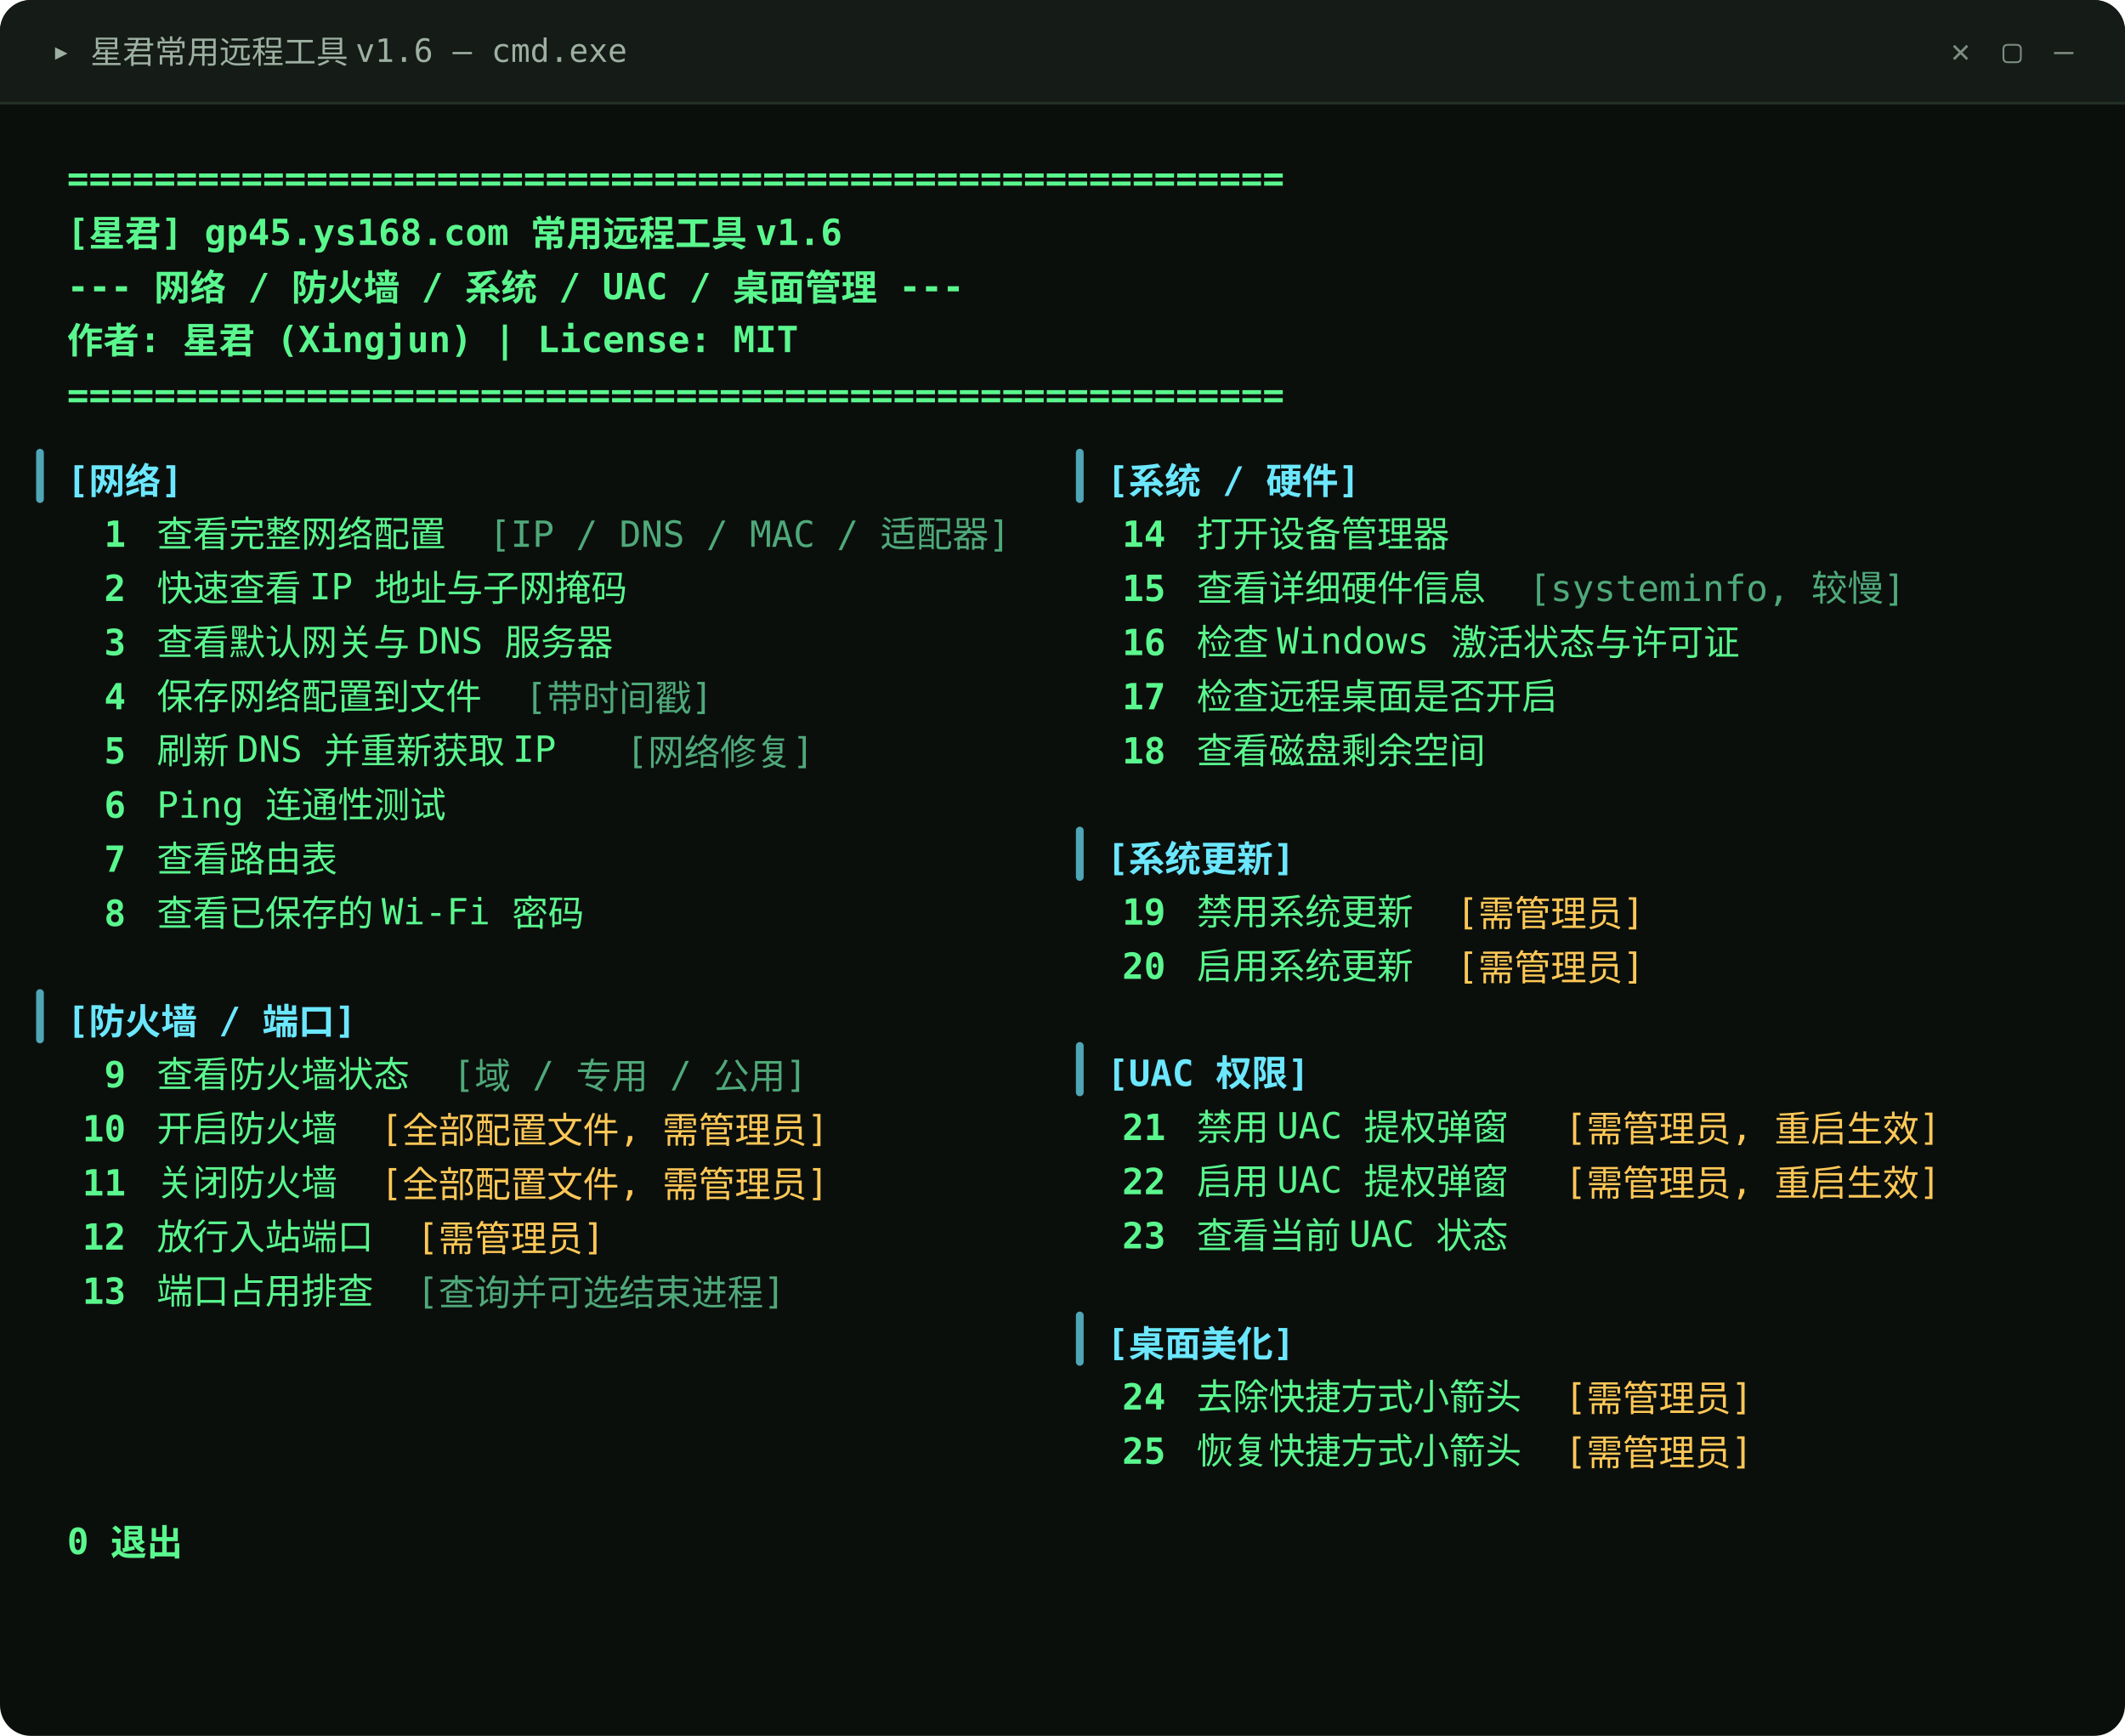
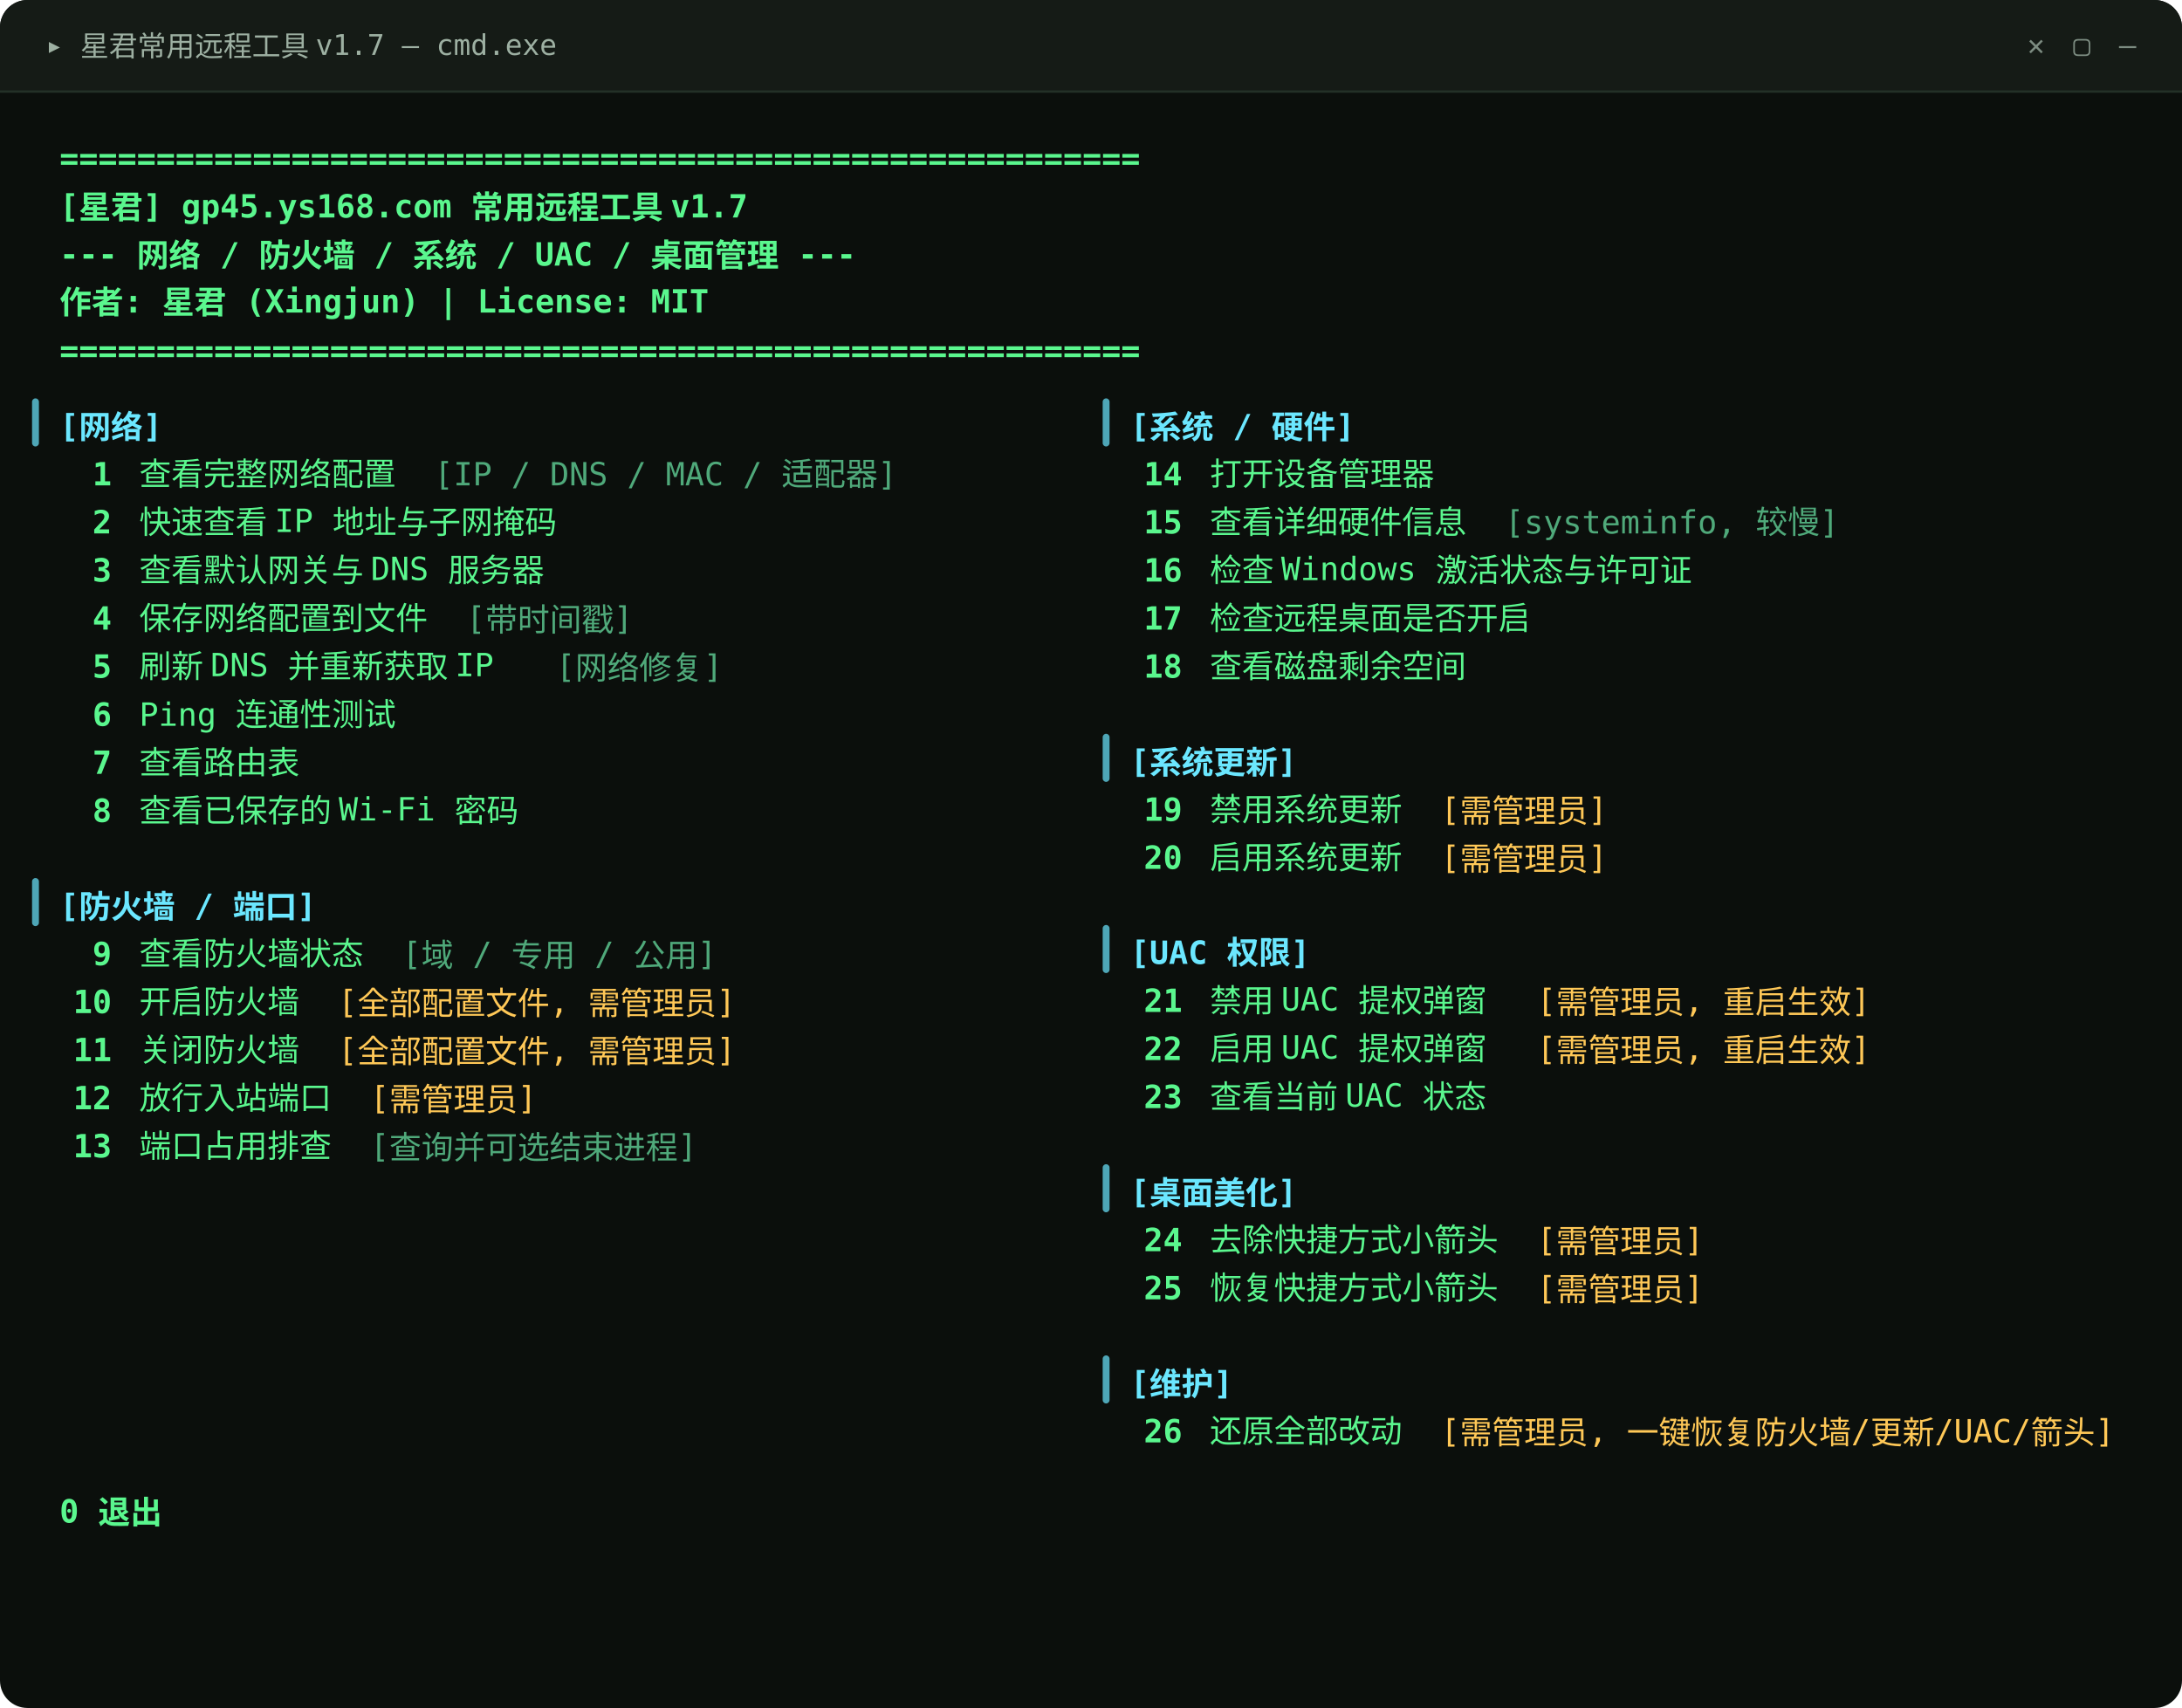
- <svg xmlns="http://www.w3.org/2000/svg" width="824" height="673" viewBox="0 0 824 673" role="img" aria-label="星君常用远程工具 v1.6 菜单界面">
-   <rect x="0" y="0" width="824" height="673" rx="12" fill="#0B0F0C" />
-   <rect x="0" y="0" width="824" height="40" rx="12" fill="#151B16" />
-   <rect x="0" y="28" width="824" height="12" fill="#151B16" />
-   <line x1="0" y1="40" x2="824" y2="40" stroke="#233027" stroke-width="1" />
-   <text x="20" y="24" font-size="12.5" fill="#9DB0A2" font-family="ui-monospace,SFMono-Regular,Menlo,Consolas,'PingFang SC','Microsoft YaHei',monospace">▸ 星君常用远程工具 v1.6  —  cmd.exe</text>
-   <text x="804" y="24" text-anchor="end" font-size="12.5" fill="#7C8C81" font-family="ui-monospace,SFMono-Regular,Menlo,Consolas,'PingFang SC','Microsoft YaHei',monospace">—</text>
-   <text x="784" y="24" text-anchor="end" font-size="12.5" fill="#7C8C81" font-family="ui-monospace,SFMono-Regular,Menlo,Consolas,'PingFang SC','Microsoft YaHei',monospace">▢</text>
-   <text x="764" y="24" text-anchor="end" font-size="12.5" fill="#7C8C81" font-family="ui-monospace,SFMono-Regular,Menlo,Consolas,'PingFang SC','Microsoft YaHei',monospace">✕</text>
+ <svg xmlns="http://www.w3.org/2000/svg" width="953" height="746" viewBox="0 0 953 746" role="img" aria-label="星君常用远程工具 v1.6 菜单界面">
+   <rect x="0" y="0" width="953" height="746" rx="12" fill="#0B0F0C" />
+   <rect x="0" y="0" width="953" height="40" rx="12" fill="#151B16" />
+   <rect x="0" y="28" width="953" height="12" fill="#151B16" />
+   <line x1="0" y1="40" x2="953" y2="40" stroke="#233027" stroke-width="1" />
+   <text x="20" y="24" font-size="12.5" fill="#9DB0A2" font-family="ui-monospace,SFMono-Regular,Menlo,Consolas,'PingFang SC','Microsoft YaHei',monospace">▸ 星君常用远程工具 v1.7  —  cmd.exe</text>
+   <text x="933" y="24" text-anchor="end" font-size="12.5" fill="#7C8C81" font-family="ui-monospace,SFMono-Regular,Menlo,Consolas,'PingFang SC','Microsoft YaHei',monospace">—</text>
+   <text x="913" y="24" text-anchor="end" font-size="12.5" fill="#7C8C81" font-family="ui-monospace,SFMono-Regular,Menlo,Consolas,'PingFang SC','Microsoft YaHei',monospace">▢</text>
+   <text x="893" y="24" text-anchor="end" font-size="12.5" fill="#7C8C81" font-family="ui-monospace,SFMono-Regular,Menlo,Consolas,'PingFang SC','Microsoft YaHei',monospace">✕</text>
  <text x="26.0" y="74.0" fill="#5AF78E" font-size="14.0" font-weight="700" font-family="ui-monospace,SFMono-Regular,Menlo,Consolas,'PingFang SC','Microsoft YaHei',monospace">========================================================</text>
-   <text x="26.0" y="95.0" fill="#5AF78E" font-size="14.0" font-weight="700" font-family="ui-monospace,SFMono-Regular,Menlo,Consolas,'PingFang SC','Microsoft YaHei',monospace">   [星君] gp45.ys168.com  常用远程工具 v1.6</text>
+   <text x="26.0" y="95.0" fill="#5AF78E" font-size="14.0" font-weight="700" font-family="ui-monospace,SFMono-Regular,Menlo,Consolas,'PingFang SC','Microsoft YaHei',monospace">   [星君] gp45.ys168.com  常用远程工具 v1.7</text>
  <text x="26.0" y="116.0" fill="#5AF78E" font-size="14.0" font-weight="700" font-family="ui-monospace,SFMono-Regular,Menlo,Consolas,'PingFang SC','Microsoft YaHei',monospace">   ---  网络 / 防火墙 / 系统 / UAC / 桌面管理  ---</text>
  <text x="26.0" y="137.0" fill="#5AF78E" font-size="14.0" font-weight="700" font-family="ui-monospace,SFMono-Regular,Menlo,Consolas,'PingFang SC','Microsoft YaHei',monospace">   作者: 星君 (Xingjun)  |  License: MIT</text>
  <text x="26.0" y="158.0" fill="#5AF78E" font-size="14.0" font-weight="700" font-family="ui-monospace,SFMono-Regular,Menlo,Consolas,'PingFang SC','Microsoft YaHei',monospace">========================================================</text>
  <rect x="14.0" y="174.0" width="3" height="21.0" rx="1.5" fill="#6BE7FF" opacity="0.7" />
  <text x="26.0" y="191.0" fill="#6BE7FF" font-size="14.0" font-weight="700" font-family="ui-monospace,SFMono-Regular,Menlo,Consolas,'PingFang SC','Microsoft YaHei',monospace">[网络]</text>
  <text x="48.8" y="212.0" fill="#5AF78E" font-size="14.0" font-weight="700" text-anchor="end" font-family="ui-monospace,SFMono-Regular,Menlo,Consolas,'PingFang SC','Microsoft YaHei',monospace">1</text>
  <text x="60.8" y="212.0" fill="#5AF78E" font-size="14.0" font-family="ui-monospace,SFMono-Regular,Menlo,Consolas,'PingFang SC','Microsoft YaHei',monospace">查看完整网络配置</text>
  <text x="189.6" y="212.0" fill="#4FA97A" font-size="14.0" font-family="ui-monospace,SFMono-Regular,Menlo,Consolas,'PingFang SC','Microsoft YaHei',monospace">[IP / DNS / MAC / 适配器]</text>
  <text x="48.8" y="233.0" fill="#5AF78E" font-size="14.0" font-weight="700" text-anchor="end" font-family="ui-monospace,SFMono-Regular,Menlo,Consolas,'PingFang SC','Microsoft YaHei',monospace">2</text>
  <text x="60.8" y="233.0" fill="#5AF78E" font-size="14.0" font-family="ui-monospace,SFMono-Regular,Menlo,Consolas,'PingFang SC','Microsoft YaHei',monospace">快速查看 IP 地址与子网掩码</text>
  <text x="48.8" y="254.0" fill="#5AF78E" font-size="14.0" font-weight="700" text-anchor="end" font-family="ui-monospace,SFMono-Regular,Menlo,Consolas,'PingFang SC','Microsoft YaHei',monospace">3</text>
  <text x="60.8" y="254.0" fill="#5AF78E" font-size="14.0" font-family="ui-monospace,SFMono-Regular,Menlo,Consolas,'PingFang SC','Microsoft YaHei',monospace">查看默认网关与 DNS 服务器</text>
  <text x="48.8" y="275.0" fill="#5AF78E" font-size="14.0" font-weight="700" text-anchor="end" font-family="ui-monospace,SFMono-Regular,Menlo,Consolas,'PingFang SC','Microsoft YaHei',monospace">4</text>
  <text x="60.8" y="275.0" fill="#5AF78E" font-size="14.0" font-family="ui-monospace,SFMono-Regular,Menlo,Consolas,'PingFang SC','Microsoft YaHei',monospace">保存网络配置到文件</text>
  <text x="203.6" y="275.0" fill="#4FA97A" font-size="14.0" font-family="ui-monospace,SFMono-Regular,Menlo,Consolas,'PingFang SC','Microsoft YaHei',monospace">[带时间戳]</text>
  <text x="48.8" y="296.0" fill="#5AF78E" font-size="14.0" font-weight="700" text-anchor="end" font-family="ui-monospace,SFMono-Regular,Menlo,Consolas,'PingFang SC','Microsoft YaHei',monospace">5</text>
  <text x="60.8" y="296.0" fill="#5AF78E" font-size="14.0" font-family="ui-monospace,SFMono-Regular,Menlo,Consolas,'PingFang SC','Microsoft YaHei',monospace">刷新 DNS 并重新获取 IP</text>
  <text x="242.8" y="296.0" fill="#4FA97A" font-size="14.0" font-family="ui-monospace,SFMono-Regular,Menlo,Consolas,'PingFang SC','Microsoft YaHei',monospace">[网络修复]</text>
  <text x="48.8" y="317.0" fill="#5AF78E" font-size="14.0" font-weight="700" text-anchor="end" font-family="ui-monospace,SFMono-Regular,Menlo,Consolas,'PingFang SC','Microsoft YaHei',monospace">6</text>
  <text x="60.8" y="317.0" fill="#5AF78E" font-size="14.0" font-family="ui-monospace,SFMono-Regular,Menlo,Consolas,'PingFang SC','Microsoft YaHei',monospace">Ping 连通性测试</text>
  <text x="48.8" y="338.0" fill="#5AF78E" font-size="14.0" font-weight="700" text-anchor="end" font-family="ui-monospace,SFMono-Regular,Menlo,Consolas,'PingFang SC','Microsoft YaHei',monospace">7</text>
  <text x="60.8" y="338.0" fill="#5AF78E" font-size="14.0" font-family="ui-monospace,SFMono-Regular,Menlo,Consolas,'PingFang SC','Microsoft YaHei',monospace">查看路由表</text>
  <text x="48.8" y="359.0" fill="#5AF78E" font-size="14.0" font-weight="700" text-anchor="end" font-family="ui-monospace,SFMono-Regular,Menlo,Consolas,'PingFang SC','Microsoft YaHei',monospace">8</text>
  <text x="60.8" y="359.0" fill="#5AF78E" font-size="14.0" font-family="ui-monospace,SFMono-Regular,Menlo,Consolas,'PingFang SC','Microsoft YaHei',monospace">查看已保存的 Wi-Fi 密码</text>
  <rect x="14.0" y="383.5" width="3" height="21.0" rx="1.5" fill="#6BE7FF" opacity="0.7" />
  <text x="26.0" y="400.5" fill="#6BE7FF" font-size="14.0" font-weight="700" font-family="ui-monospace,SFMono-Regular,Menlo,Consolas,'PingFang SC','Microsoft YaHei',monospace">[防火墙 / 端口]</text>
  <text x="48.8" y="421.5" fill="#5AF78E" font-size="14.0" font-weight="700" text-anchor="end" font-family="ui-monospace,SFMono-Regular,Menlo,Consolas,'PingFang SC','Microsoft YaHei',monospace">9</text>
  <text x="60.8" y="421.5" fill="#5AF78E" font-size="14.0" font-family="ui-monospace,SFMono-Regular,Menlo,Consolas,'PingFang SC','Microsoft YaHei',monospace">查看防火墙状态</text>
  <text x="175.6" y="421.5" fill="#4FA97A" font-size="14.0" font-family="ui-monospace,SFMono-Regular,Menlo,Consolas,'PingFang SC','Microsoft YaHei',monospace">[域 / 专用 / 公用]</text>
  <text x="48.8" y="442.5" fill="#5AF78E" font-size="14.0" font-weight="700" text-anchor="end" font-family="ui-monospace,SFMono-Regular,Menlo,Consolas,'PingFang SC','Microsoft YaHei',monospace">10</text>
  <text x="60.8" y="442.5" fill="#5AF78E" font-size="14.0" font-family="ui-monospace,SFMono-Regular,Menlo,Consolas,'PingFang SC','Microsoft YaHei',monospace">开启防火墙</text>
  <text x="147.6" y="442.5" fill="#FFC857" font-size="14.0" font-family="ui-monospace,SFMono-Regular,Menlo,Consolas,'PingFang SC','Microsoft YaHei',monospace">[全部配置文件, 需管理员]</text>
  <text x="48.8" y="463.5" fill="#5AF78E" font-size="14.0" font-weight="700" text-anchor="end" font-family="ui-monospace,SFMono-Regular,Menlo,Consolas,'PingFang SC','Microsoft YaHei',monospace">11</text>
  <text x="60.8" y="463.5" fill="#5AF78E" font-size="14.0" font-family="ui-monospace,SFMono-Regular,Menlo,Consolas,'PingFang SC','Microsoft YaHei',monospace">关闭防火墙</text>
  <text x="147.6" y="463.5" fill="#FFC857" font-size="14.0" font-family="ui-monospace,SFMono-Regular,Menlo,Consolas,'PingFang SC','Microsoft YaHei',monospace">[全部配置文件, 需管理员]</text>
  <text x="48.8" y="484.5" fill="#5AF78E" font-size="14.0" font-weight="700" text-anchor="end" font-family="ui-monospace,SFMono-Regular,Menlo,Consolas,'PingFang SC','Microsoft YaHei',monospace">12</text>
  <text x="60.8" y="484.5" fill="#5AF78E" font-size="14.0" font-family="ui-monospace,SFMono-Regular,Menlo,Consolas,'PingFang SC','Microsoft YaHei',monospace">放行入站端口</text>
  <text x="161.6" y="484.5" fill="#FFC857" font-size="14.0" font-family="ui-monospace,SFMono-Regular,Menlo,Consolas,'PingFang SC','Microsoft YaHei',monospace">[需管理员]</text>
  <text x="48.8" y="505.5" fill="#5AF78E" font-size="14.0" font-weight="700" text-anchor="end" font-family="ui-monospace,SFMono-Regular,Menlo,Consolas,'PingFang SC','Microsoft YaHei',monospace">13</text>
  <text x="60.8" y="505.5" fill="#5AF78E" font-size="14.0" font-family="ui-monospace,SFMono-Regular,Menlo,Consolas,'PingFang SC','Microsoft YaHei',monospace">端口占用排查</text>
  <text x="161.6" y="505.5" fill="#4FA97A" font-size="14.0" font-family="ui-monospace,SFMono-Regular,Menlo,Consolas,'PingFang SC','Microsoft YaHei',monospace">[查询并可选结束进程]</text>
-   <rect x="417.2" y="174.0" width="3" height="21.0" rx="1.5" fill="#6BE7FF" opacity="0.7" />
-   <text x="429.2" y="191.0" fill="#6BE7FF" font-size="14.0" font-weight="700" font-family="ui-monospace,SFMono-Regular,Menlo,Consolas,'PingFang SC','Microsoft YaHei',monospace">[系统 / 硬件]</text>
-   <text x="452.0" y="212.0" fill="#5AF78E" font-size="14.0" font-weight="700" text-anchor="end" font-family="ui-monospace,SFMono-Regular,Menlo,Consolas,'PingFang SC','Microsoft YaHei',monospace">14</text>
-   <text x="464.0" y="212.0" fill="#5AF78E" font-size="14.0" font-family="ui-monospace,SFMono-Regular,Menlo,Consolas,'PingFang SC','Microsoft YaHei',monospace">打开设备管理器</text>
-   <text x="452.0" y="233.0" fill="#5AF78E" font-size="14.0" font-weight="700" text-anchor="end" font-family="ui-monospace,SFMono-Regular,Menlo,Consolas,'PingFang SC','Microsoft YaHei',monospace">15</text>
-   <text x="464.0" y="233.0" fill="#5AF78E" font-size="14.0" font-family="ui-monospace,SFMono-Regular,Menlo,Consolas,'PingFang SC','Microsoft YaHei',monospace">查看详细硬件信息</text>
-   <text x="592.8" y="233.0" fill="#4FA97A" font-size="14.0" font-family="ui-monospace,SFMono-Regular,Menlo,Consolas,'PingFang SC','Microsoft YaHei',monospace">[systeminfo, 较慢]</text>
-   <text x="452.0" y="254.0" fill="#5AF78E" font-size="14.0" font-weight="700" text-anchor="end" font-family="ui-monospace,SFMono-Regular,Menlo,Consolas,'PingFang SC','Microsoft YaHei',monospace">16</text>
-   <text x="464.0" y="254.0" fill="#5AF78E" font-size="14.0" font-family="ui-monospace,SFMono-Regular,Menlo,Consolas,'PingFang SC','Microsoft YaHei',monospace">检查 Windows 激活状态与许可证</text>
-   <text x="452.0" y="275.0" fill="#5AF78E" font-size="14.0" font-weight="700" text-anchor="end" font-family="ui-monospace,SFMono-Regular,Menlo,Consolas,'PingFang SC','Microsoft YaHei',monospace">17</text>
-   <text x="464.0" y="275.0" fill="#5AF78E" font-size="14.0" font-family="ui-monospace,SFMono-Regular,Menlo,Consolas,'PingFang SC','Microsoft YaHei',monospace">检查远程桌面是否开启</text>
-   <text x="452.0" y="296.0" fill="#5AF78E" font-size="14.0" font-weight="700" text-anchor="end" font-family="ui-monospace,SFMono-Regular,Menlo,Consolas,'PingFang SC','Microsoft YaHei',monospace">18</text>
-   <text x="464.0" y="296.0" fill="#5AF78E" font-size="14.0" font-family="ui-monospace,SFMono-Regular,Menlo,Consolas,'PingFang SC','Microsoft YaHei',monospace">查看磁盘剩余空间</text>
-   <rect x="417.2" y="320.5" width="3" height="21.0" rx="1.5" fill="#6BE7FF" opacity="0.7" />
-   <text x="429.2" y="337.5" fill="#6BE7FF" font-size="14.0" font-weight="700" font-family="ui-monospace,SFMono-Regular,Menlo,Consolas,'PingFang SC','Microsoft YaHei',monospace">[系统更新]</text>
-   <text x="452.0" y="358.5" fill="#5AF78E" font-size="14.0" font-weight="700" text-anchor="end" font-family="ui-monospace,SFMono-Regular,Menlo,Consolas,'PingFang SC','Microsoft YaHei',monospace">19</text>
-   <text x="464.0" y="358.5" fill="#5AF78E" font-size="14.0" font-family="ui-monospace,SFMono-Regular,Menlo,Consolas,'PingFang SC','Microsoft YaHei',monospace">禁用系统更新</text>
-   <text x="564.8" y="358.5" fill="#FFC857" font-size="14.0" font-family="ui-monospace,SFMono-Regular,Menlo,Consolas,'PingFang SC','Microsoft YaHei',monospace">[需管理员]</text>
-   <text x="452.0" y="379.5" fill="#5AF78E" font-size="14.0" font-weight="700" text-anchor="end" font-family="ui-monospace,SFMono-Regular,Menlo,Consolas,'PingFang SC','Microsoft YaHei',monospace">20</text>
-   <text x="464.0" y="379.5" fill="#5AF78E" font-size="14.0" font-family="ui-monospace,SFMono-Regular,Menlo,Consolas,'PingFang SC','Microsoft YaHei',monospace">启用系统更新</text>
-   <text x="564.8" y="379.5" fill="#FFC857" font-size="14.0" font-family="ui-monospace,SFMono-Regular,Menlo,Consolas,'PingFang SC','Microsoft YaHei',monospace">[需管理员]</text>
-   <rect x="417.2" y="404.0" width="3" height="21.0" rx="1.5" fill="#6BE7FF" opacity="0.7" />
-   <text x="429.2" y="421.0" fill="#6BE7FF" font-size="14.0" font-weight="700" font-family="ui-monospace,SFMono-Regular,Menlo,Consolas,'PingFang SC','Microsoft YaHei',monospace">[UAC 权限]</text>
-   <text x="452.0" y="442.0" fill="#5AF78E" font-size="14.0" font-weight="700" text-anchor="end" font-family="ui-monospace,SFMono-Regular,Menlo,Consolas,'PingFang SC','Microsoft YaHei',monospace">21</text>
-   <text x="464.0" y="442.0" fill="#5AF78E" font-size="14.0" font-family="ui-monospace,SFMono-Regular,Menlo,Consolas,'PingFang SC','Microsoft YaHei',monospace">禁用 UAC 提权弹窗</text>
-   <text x="606.8" y="442.0" fill="#FFC857" font-size="14.0" font-family="ui-monospace,SFMono-Regular,Menlo,Consolas,'PingFang SC','Microsoft YaHei',monospace">[需管理员, 重启生效]</text>
-   <text x="452.0" y="463.0" fill="#5AF78E" font-size="14.0" font-weight="700" text-anchor="end" font-family="ui-monospace,SFMono-Regular,Menlo,Consolas,'PingFang SC','Microsoft YaHei',monospace">22</text>
-   <text x="464.0" y="463.0" fill="#5AF78E" font-size="14.0" font-family="ui-monospace,SFMono-Regular,Menlo,Consolas,'PingFang SC','Microsoft YaHei',monospace">启用 UAC 提权弹窗</text>
-   <text x="606.8" y="463.0" fill="#FFC857" font-size="14.0" font-family="ui-monospace,SFMono-Regular,Menlo,Consolas,'PingFang SC','Microsoft YaHei',monospace">[需管理员, 重启生效]</text>
-   <text x="452.0" y="484.0" fill="#5AF78E" font-size="14.0" font-weight="700" text-anchor="end" font-family="ui-monospace,SFMono-Regular,Menlo,Consolas,'PingFang SC','Microsoft YaHei',monospace">23</text>
-   <text x="464.0" y="484.0" fill="#5AF78E" font-size="14.0" font-family="ui-monospace,SFMono-Regular,Menlo,Consolas,'PingFang SC','Microsoft YaHei',monospace">查看当前 UAC 状态</text>
-   <rect x="417.2" y="508.5" width="3" height="21.0" rx="1.5" fill="#6BE7FF" opacity="0.7" />
-   <text x="429.2" y="525.5" fill="#6BE7FF" font-size="14.0" font-weight="700" font-family="ui-monospace,SFMono-Regular,Menlo,Consolas,'PingFang SC','Microsoft YaHei',monospace">[桌面美化]</text>
-   <text x="452.0" y="546.5" fill="#5AF78E" font-size="14.0" font-weight="700" text-anchor="end" font-family="ui-monospace,SFMono-Regular,Menlo,Consolas,'PingFang SC','Microsoft YaHei',monospace">24</text>
-   <text x="464.0" y="546.5" fill="#5AF78E" font-size="14.0" font-family="ui-monospace,SFMono-Regular,Menlo,Consolas,'PingFang SC','Microsoft YaHei',monospace">去除快捷方式小箭头</text>
-   <text x="606.8" y="546.5" fill="#FFC857" font-size="14.0" font-family="ui-monospace,SFMono-Regular,Menlo,Consolas,'PingFang SC','Microsoft YaHei',monospace">[需管理员]</text>
-   <text x="452.0" y="567.5" fill="#5AF78E" font-size="14.0" font-weight="700" text-anchor="end" font-family="ui-monospace,SFMono-Regular,Menlo,Consolas,'PingFang SC','Microsoft YaHei',monospace">25</text>
-   <text x="464.0" y="567.5" fill="#5AF78E" font-size="14.0" font-family="ui-monospace,SFMono-Regular,Menlo,Consolas,'PingFang SC','Microsoft YaHei',monospace">恢复快捷方式小箭头</text>
-   <text x="606.8" y="567.5" fill="#FFC857" font-size="14.0" font-family="ui-monospace,SFMono-Regular,Menlo,Consolas,'PingFang SC','Microsoft YaHei',monospace">[需管理员]</text>
-   <text x="26.0" y="602.5" fill="#5AF78E" font-size="14.0" font-weight="700" font-family="ui-monospace,SFMono-Regular,Menlo,Consolas,'PingFang SC','Microsoft YaHei',monospace">0   退出</text>
+   <rect x="481.6" y="174.0" width="3" height="21.0" rx="1.5" fill="#6BE7FF" opacity="0.7" />
+   <text x="493.6" y="191.0" fill="#6BE7FF" font-size="14.0" font-weight="700" font-family="ui-monospace,SFMono-Regular,Menlo,Consolas,'PingFang SC','Microsoft YaHei',monospace">[系统 / 硬件]</text>
+   <text x="516.4" y="212.0" fill="#5AF78E" font-size="14.0" font-weight="700" text-anchor="end" font-family="ui-monospace,SFMono-Regular,Menlo,Consolas,'PingFang SC','Microsoft YaHei',monospace">14</text>
+   <text x="528.4" y="212.0" fill="#5AF78E" font-size="14.0" font-family="ui-monospace,SFMono-Regular,Menlo,Consolas,'PingFang SC','Microsoft YaHei',monospace">打开设备管理器</text>
+   <text x="516.4" y="233.0" fill="#5AF78E" font-size="14.0" font-weight="700" text-anchor="end" font-family="ui-monospace,SFMono-Regular,Menlo,Consolas,'PingFang SC','Microsoft YaHei',monospace">15</text>
+   <text x="528.4" y="233.0" fill="#5AF78E" font-size="14.0" font-family="ui-monospace,SFMono-Regular,Menlo,Consolas,'PingFang SC','Microsoft YaHei',monospace">查看详细硬件信息</text>
+   <text x="657.2" y="233.0" fill="#4FA97A" font-size="14.0" font-family="ui-monospace,SFMono-Regular,Menlo,Consolas,'PingFang SC','Microsoft YaHei',monospace">[systeminfo, 较慢]</text>
+   <text x="516.4" y="254.0" fill="#5AF78E" font-size="14.0" font-weight="700" text-anchor="end" font-family="ui-monospace,SFMono-Regular,Menlo,Consolas,'PingFang SC','Microsoft YaHei',monospace">16</text>
+   <text x="528.4" y="254.0" fill="#5AF78E" font-size="14.0" font-family="ui-monospace,SFMono-Regular,Menlo,Consolas,'PingFang SC','Microsoft YaHei',monospace">检查 Windows 激活状态与许可证</text>
+   <text x="516.4" y="275.0" fill="#5AF78E" font-size="14.0" font-weight="700" text-anchor="end" font-family="ui-monospace,SFMono-Regular,Menlo,Consolas,'PingFang SC','Microsoft YaHei',monospace">17</text>
+   <text x="528.4" y="275.0" fill="#5AF78E" font-size="14.0" font-family="ui-monospace,SFMono-Regular,Menlo,Consolas,'PingFang SC','Microsoft YaHei',monospace">检查远程桌面是否开启</text>
+   <text x="516.4" y="296.0" fill="#5AF78E" font-size="14.0" font-weight="700" text-anchor="end" font-family="ui-monospace,SFMono-Regular,Menlo,Consolas,'PingFang SC','Microsoft YaHei',monospace">18</text>
+   <text x="528.4" y="296.0" fill="#5AF78E" font-size="14.0" font-family="ui-monospace,SFMono-Regular,Menlo,Consolas,'PingFang SC','Microsoft YaHei',monospace">查看磁盘剩余空间</text>
+   <rect x="481.6" y="320.5" width="3" height="21.0" rx="1.5" fill="#6BE7FF" opacity="0.7" />
+   <text x="493.6" y="337.5" fill="#6BE7FF" font-size="14.0" font-weight="700" font-family="ui-monospace,SFMono-Regular,Menlo,Consolas,'PingFang SC','Microsoft YaHei',monospace">[系统更新]</text>
+   <text x="516.4" y="358.5" fill="#5AF78E" font-size="14.0" font-weight="700" text-anchor="end" font-family="ui-monospace,SFMono-Regular,Menlo,Consolas,'PingFang SC','Microsoft YaHei',monospace">19</text>
+   <text x="528.4" y="358.5" fill="#5AF78E" font-size="14.0" font-family="ui-monospace,SFMono-Regular,Menlo,Consolas,'PingFang SC','Microsoft YaHei',monospace">禁用系统更新</text>
+   <text x="629.2" y="358.5" fill="#FFC857" font-size="14.0" font-family="ui-monospace,SFMono-Regular,Menlo,Consolas,'PingFang SC','Microsoft YaHei',monospace">[需管理员]</text>
+   <text x="516.4" y="379.5" fill="#5AF78E" font-size="14.0" font-weight="700" text-anchor="end" font-family="ui-monospace,SFMono-Regular,Menlo,Consolas,'PingFang SC','Microsoft YaHei',monospace">20</text>
+   <text x="528.4" y="379.5" fill="#5AF78E" font-size="14.0" font-family="ui-monospace,SFMono-Regular,Menlo,Consolas,'PingFang SC','Microsoft YaHei',monospace">启用系统更新</text>
+   <text x="629.2" y="379.5" fill="#FFC857" font-size="14.0" font-family="ui-monospace,SFMono-Regular,Menlo,Consolas,'PingFang SC','Microsoft YaHei',monospace">[需管理员]</text>
+   <rect x="481.6" y="404.0" width="3" height="21.0" rx="1.5" fill="#6BE7FF" opacity="0.7" />
+   <text x="493.6" y="421.0" fill="#6BE7FF" font-size="14.0" font-weight="700" font-family="ui-monospace,SFMono-Regular,Menlo,Consolas,'PingFang SC','Microsoft YaHei',monospace">[UAC 权限]</text>
+   <text x="516.4" y="442.0" fill="#5AF78E" font-size="14.0" font-weight="700" text-anchor="end" font-family="ui-monospace,SFMono-Regular,Menlo,Consolas,'PingFang SC','Microsoft YaHei',monospace">21</text>
+   <text x="528.4" y="442.0" fill="#5AF78E" font-size="14.0" font-family="ui-monospace,SFMono-Regular,Menlo,Consolas,'PingFang SC','Microsoft YaHei',monospace">禁用 UAC 提权弹窗</text>
+   <text x="671.2" y="442.0" fill="#FFC857" font-size="14.0" font-family="ui-monospace,SFMono-Regular,Menlo,Consolas,'PingFang SC','Microsoft YaHei',monospace">[需管理员, 重启生效]</text>
+   <text x="516.4" y="463.0" fill="#5AF78E" font-size="14.0" font-weight="700" text-anchor="end" font-family="ui-monospace,SFMono-Regular,Menlo,Consolas,'PingFang SC','Microsoft YaHei',monospace">22</text>
+   <text x="528.4" y="463.0" fill="#5AF78E" font-size="14.0" font-family="ui-monospace,SFMono-Regular,Menlo,Consolas,'PingFang SC','Microsoft YaHei',monospace">启用 UAC 提权弹窗</text>
+   <text x="671.2" y="463.0" fill="#FFC857" font-size="14.0" font-family="ui-monospace,SFMono-Regular,Menlo,Consolas,'PingFang SC','Microsoft YaHei',monospace">[需管理员, 重启生效]</text>
+   <text x="516.4" y="484.0" fill="#5AF78E" font-size="14.0" font-weight="700" text-anchor="end" font-family="ui-monospace,SFMono-Regular,Menlo,Consolas,'PingFang SC','Microsoft YaHei',monospace">23</text>
+   <text x="528.4" y="484.0" fill="#5AF78E" font-size="14.0" font-family="ui-monospace,SFMono-Regular,Menlo,Consolas,'PingFang SC','Microsoft YaHei',monospace">查看当前 UAC 状态</text>
+   <rect x="481.6" y="508.5" width="3" height="21.0" rx="1.5" fill="#6BE7FF" opacity="0.7" />
+   <text x="493.6" y="525.5" fill="#6BE7FF" font-size="14.0" font-weight="700" font-family="ui-monospace,SFMono-Regular,Menlo,Consolas,'PingFang SC','Microsoft YaHei',monospace">[桌面美化]</text>
+   <text x="516.4" y="546.5" fill="#5AF78E" font-size="14.0" font-weight="700" text-anchor="end" font-family="ui-monospace,SFMono-Regular,Menlo,Consolas,'PingFang SC','Microsoft YaHei',monospace">24</text>
+   <text x="528.4" y="546.5" fill="#5AF78E" font-size="14.0" font-family="ui-monospace,SFMono-Regular,Menlo,Consolas,'PingFang SC','Microsoft YaHei',monospace">去除快捷方式小箭头</text>
+   <text x="671.2" y="546.5" fill="#FFC857" font-size="14.0" font-family="ui-monospace,SFMono-Regular,Menlo,Consolas,'PingFang SC','Microsoft YaHei',monospace">[需管理员]</text>
+   <text x="516.4" y="567.5" fill="#5AF78E" font-size="14.0" font-weight="700" text-anchor="end" font-family="ui-monospace,SFMono-Regular,Menlo,Consolas,'PingFang SC','Microsoft YaHei',monospace">25</text>
+   <text x="528.4" y="567.5" fill="#5AF78E" font-size="14.0" font-family="ui-monospace,SFMono-Regular,Menlo,Consolas,'PingFang SC','Microsoft YaHei',monospace">恢复快捷方式小箭头</text>
+   <text x="671.2" y="567.5" fill="#FFC857" font-size="14.0" font-family="ui-monospace,SFMono-Regular,Menlo,Consolas,'PingFang SC','Microsoft YaHei',monospace">[需管理员]</text>
+   <rect x="481.6" y="592.0" width="3" height="21.0" rx="1.5" fill="#6BE7FF" opacity="0.7" />
+   <text x="493.6" y="609.0" fill="#6BE7FF" font-size="14.0" font-weight="700" font-family="ui-monospace,SFMono-Regular,Menlo,Consolas,'PingFang SC','Microsoft YaHei',monospace">[维护]</text>
+   <text x="516.4" y="630.0" fill="#5AF78E" font-size="14.0" font-weight="700" text-anchor="end" font-family="ui-monospace,SFMono-Regular,Menlo,Consolas,'PingFang SC','Microsoft YaHei',monospace">26</text>
+   <text x="528.4" y="630.0" fill="#5AF78E" font-size="14.0" font-family="ui-monospace,SFMono-Regular,Menlo,Consolas,'PingFang SC','Microsoft YaHei',monospace">还原全部改动</text>
+   <text x="629.2" y="630.0" fill="#FFC857" font-size="14.0" font-family="ui-monospace,SFMono-Regular,Menlo,Consolas,'PingFang SC','Microsoft YaHei',monospace">[需管理员, 一键恢复防火墙/更新/UAC/箭头]</text>
+   <text x="26.0" y="665.0" fill="#5AF78E" font-size="14.0" font-weight="700" font-family="ui-monospace,SFMono-Regular,Menlo,Consolas,'PingFang SC','Microsoft YaHei',monospace">0   退出</text>
</svg>
